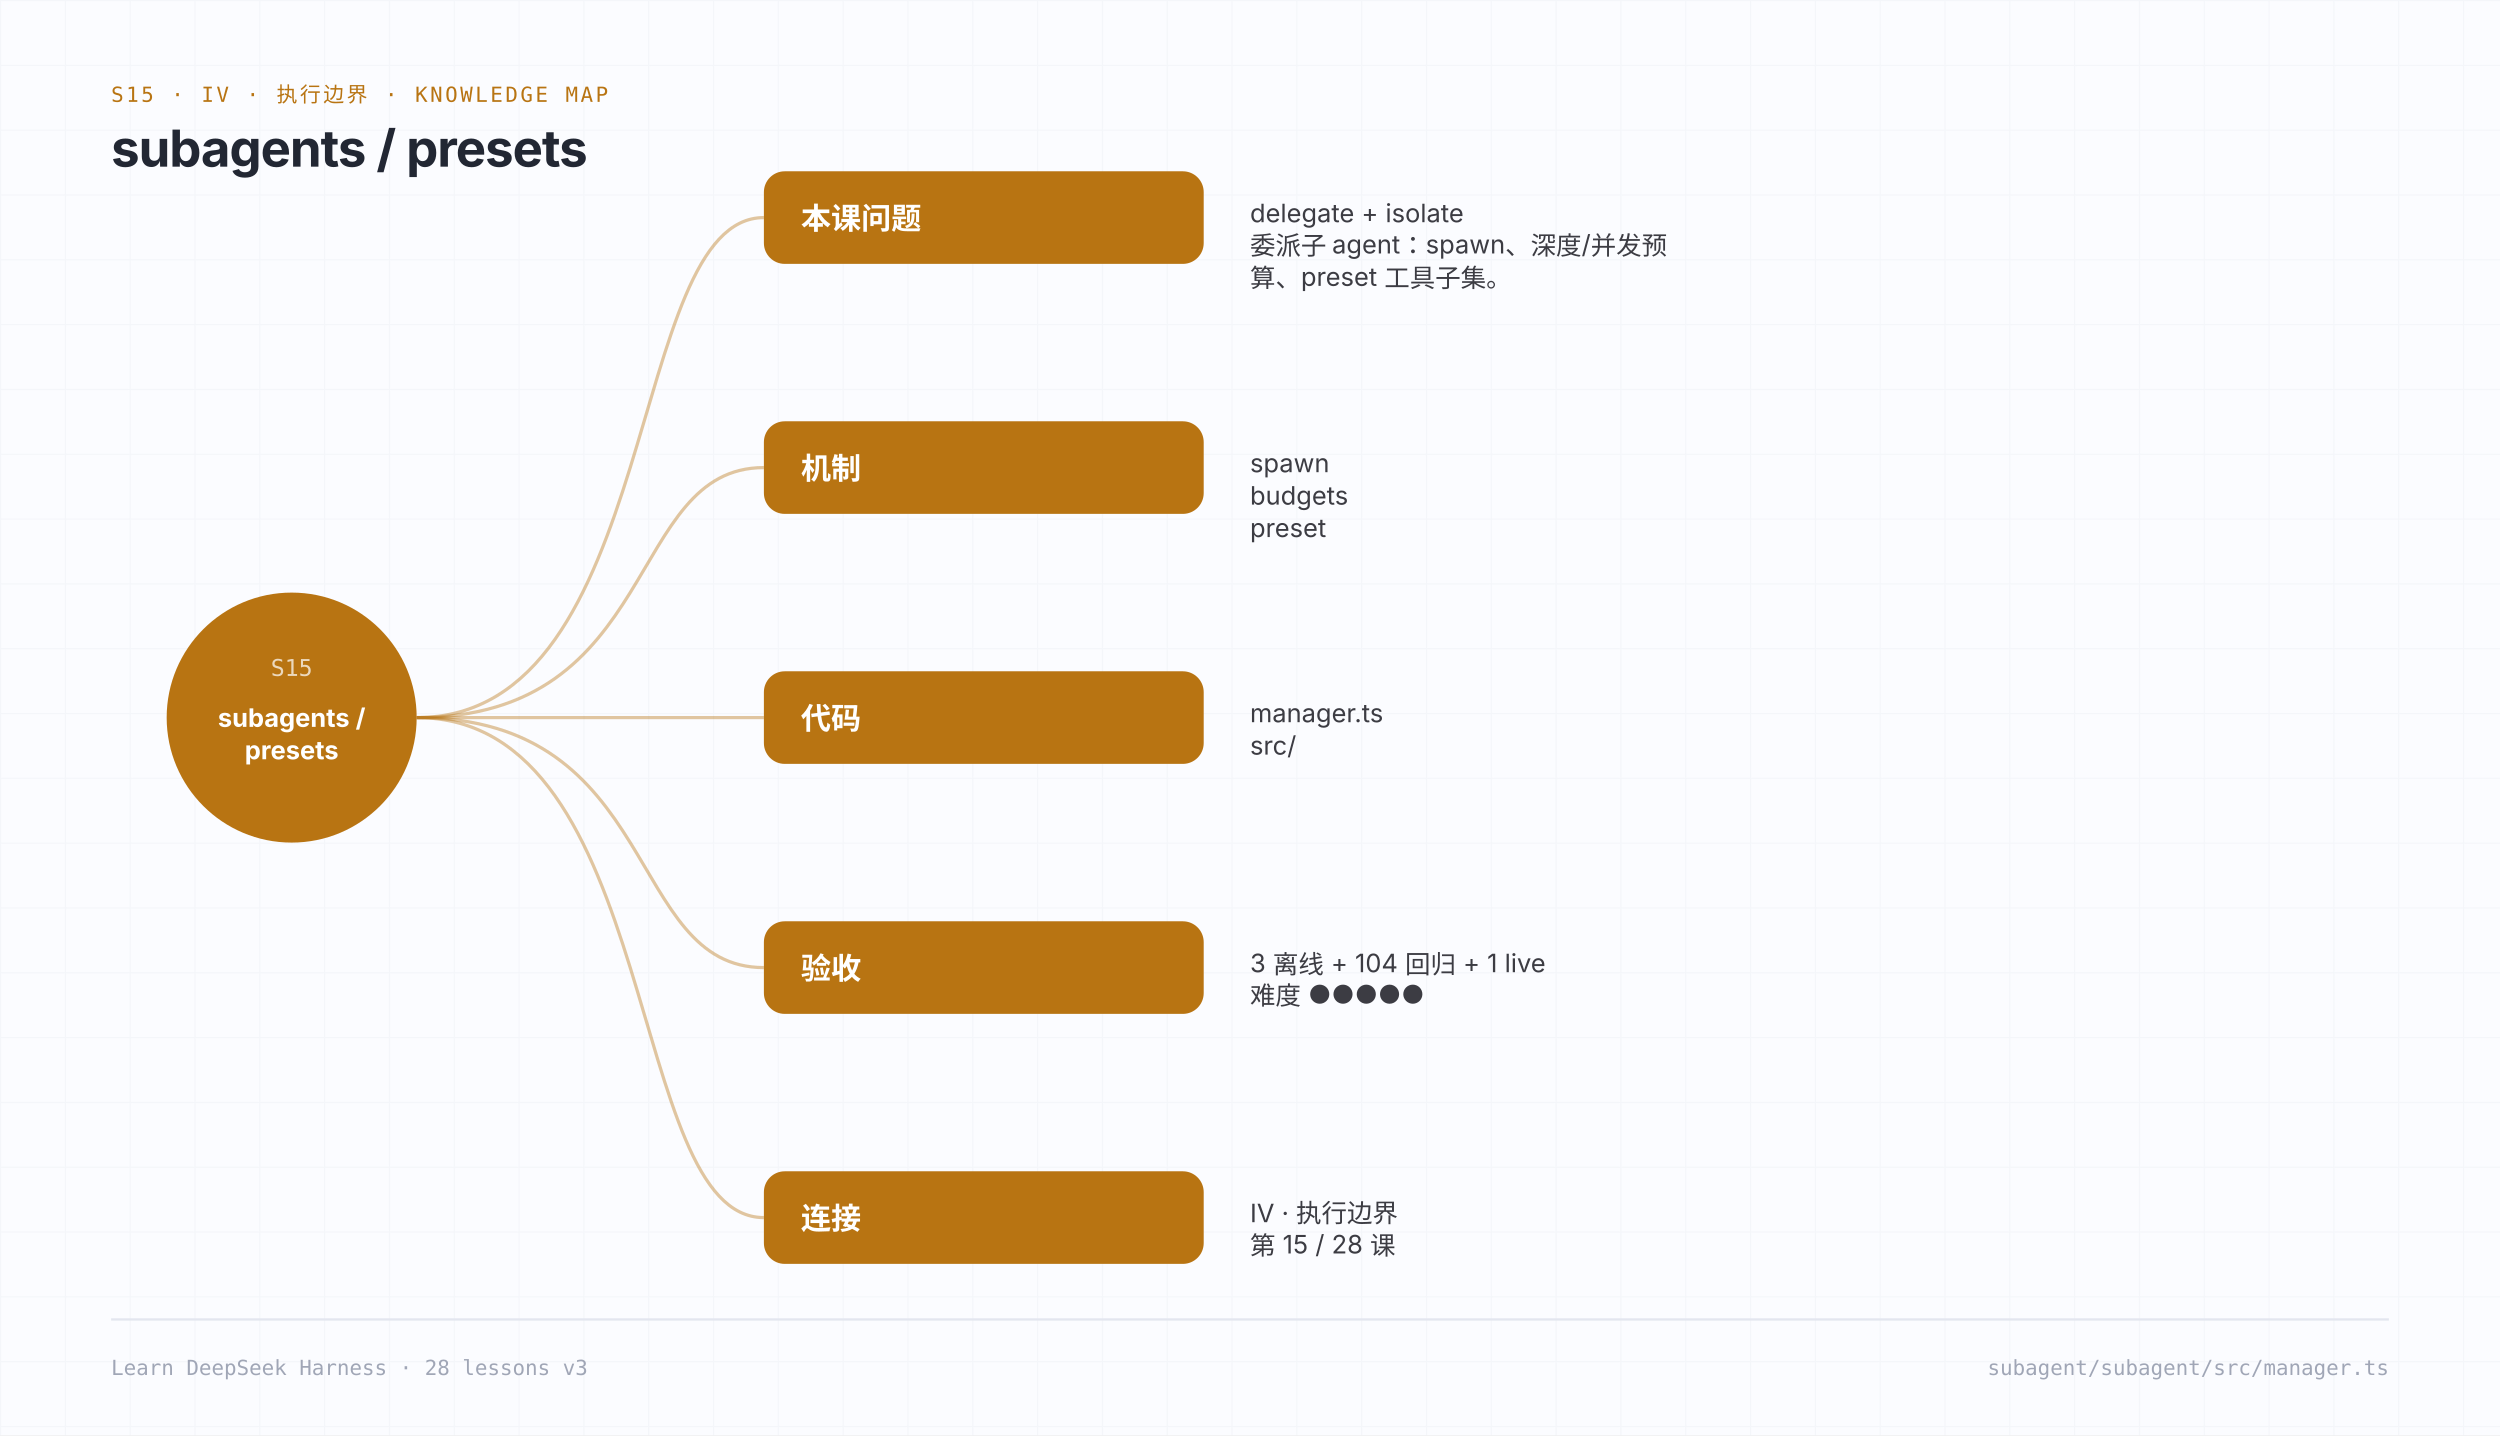
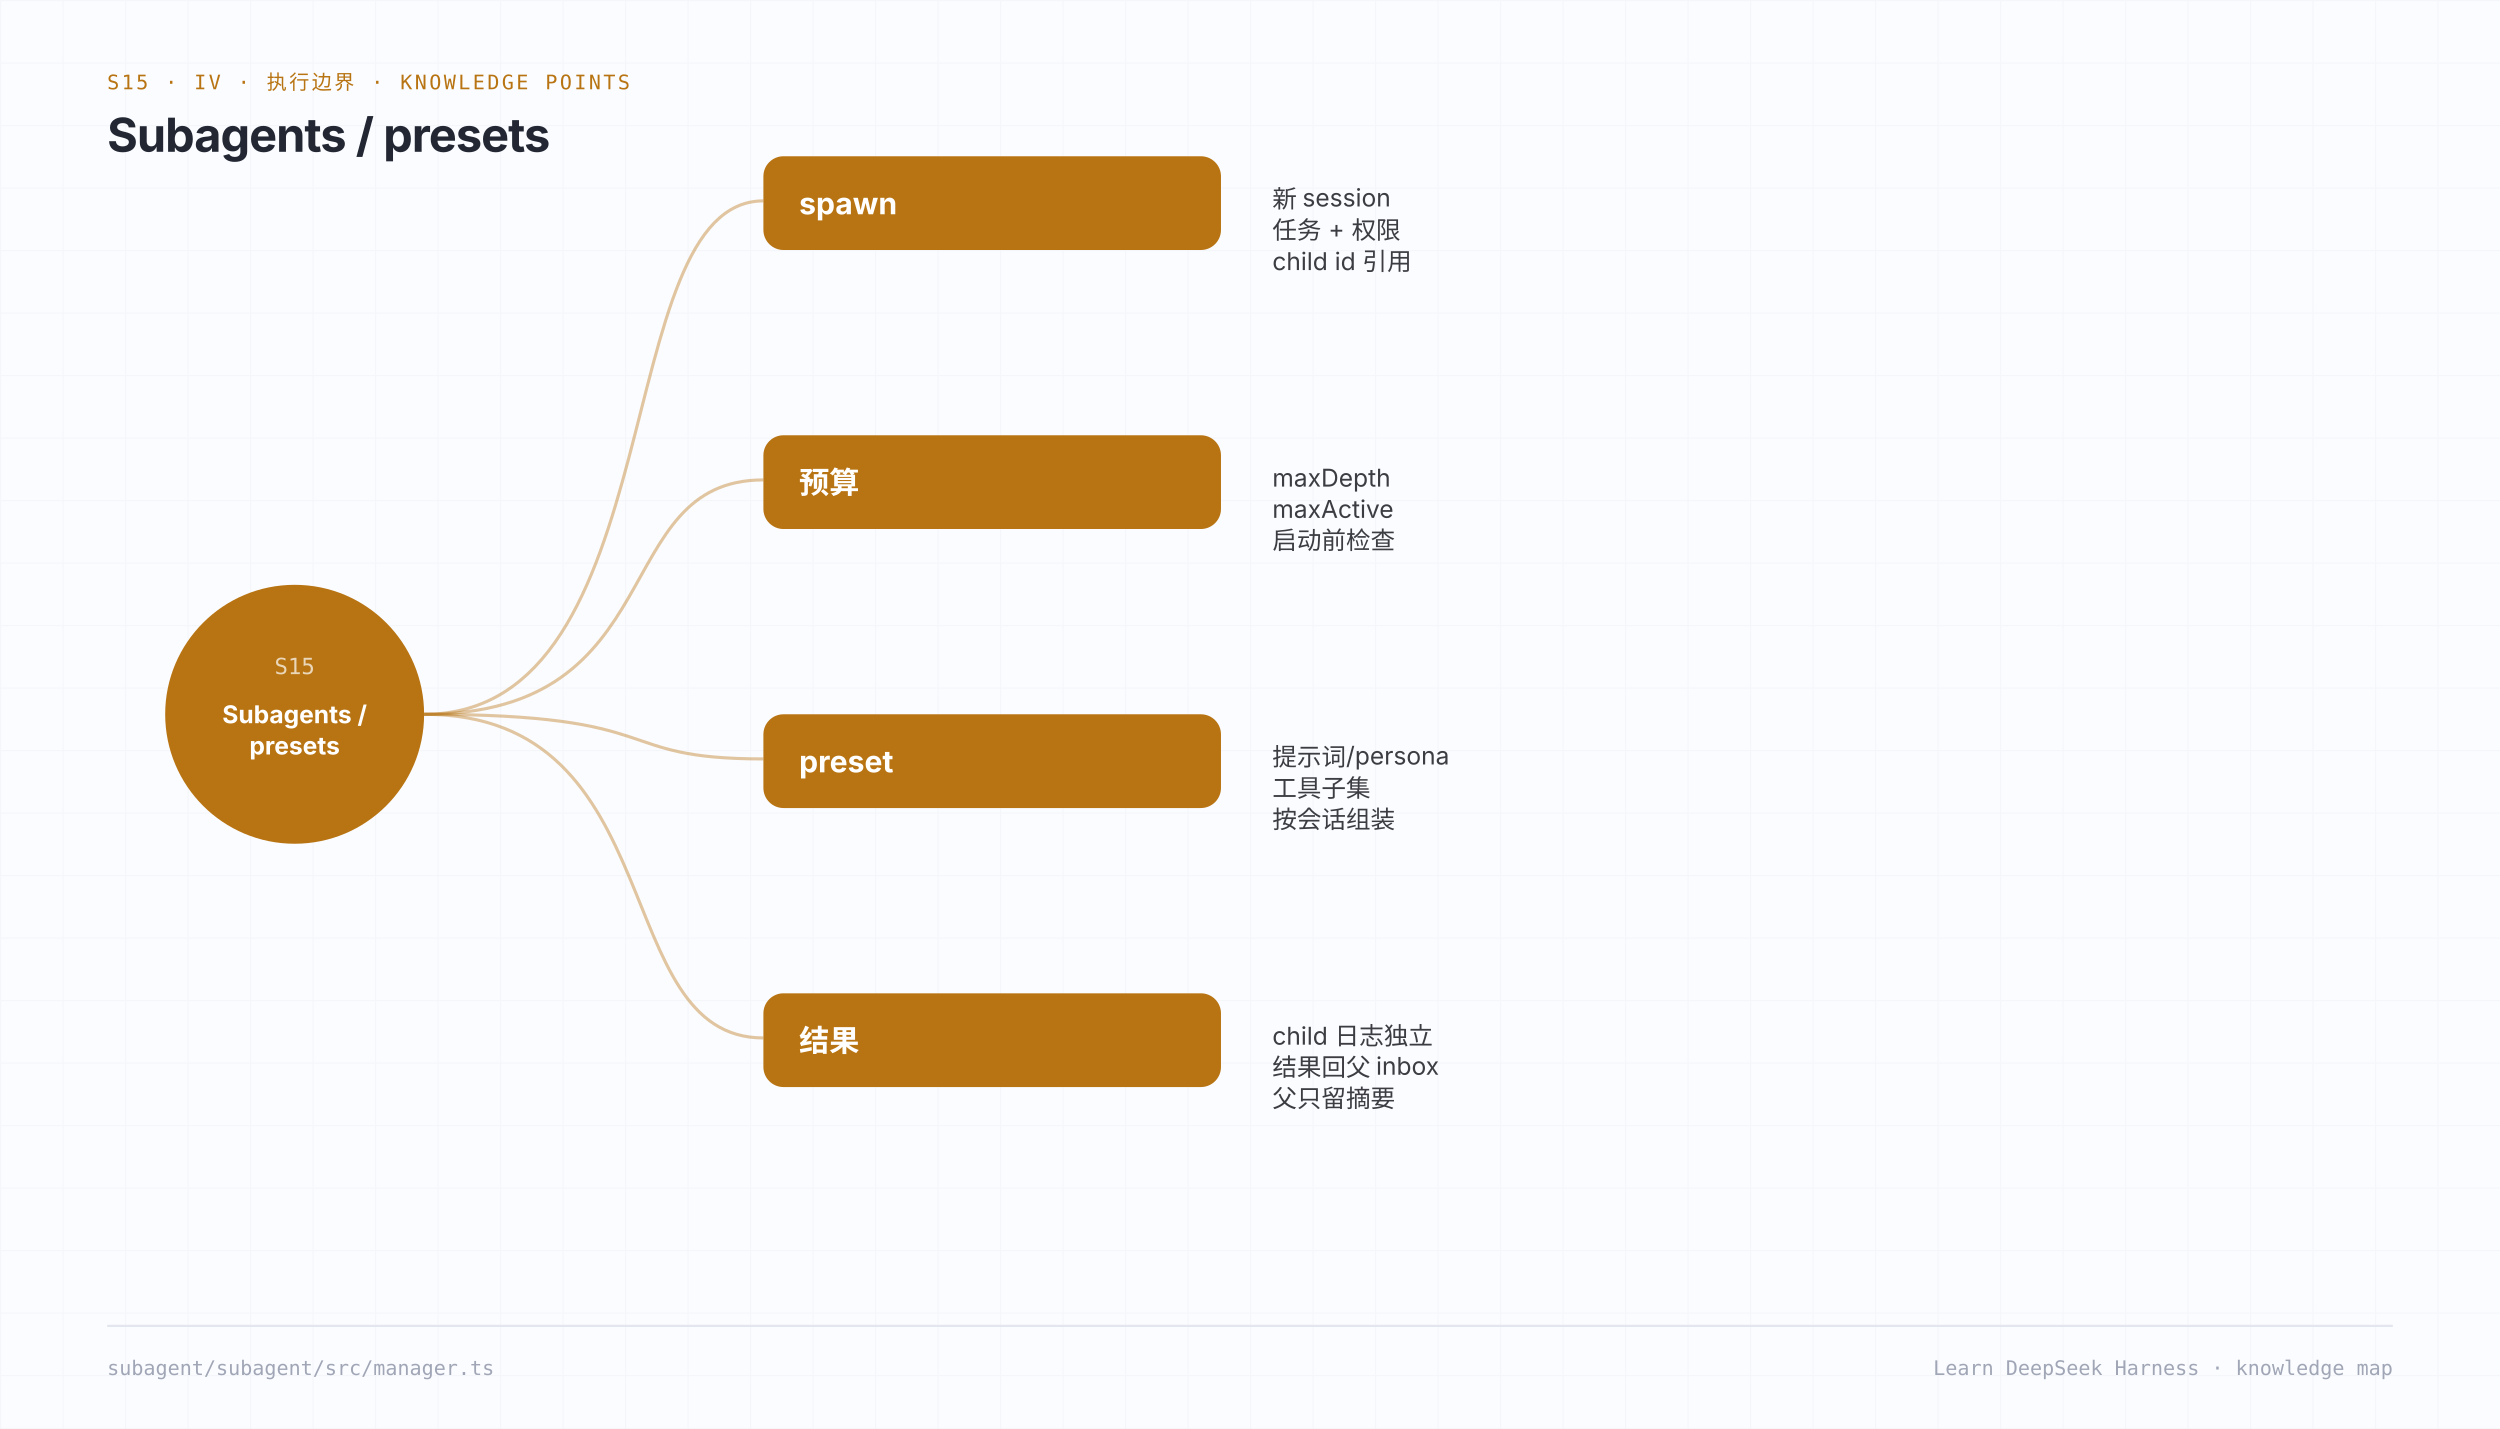
- <svg xmlns="http://www.w3.org/2000/svg" width="1080" height="620" viewBox="0 0 1080 620" role="img" aria-labelledby="title">
+ <svg xmlns="http://www.w3.org/2000/svg" width="1120" height="640" viewBox="0 0 1120 640" role="img" aria-labelledby="title">
  <defs>
    <pattern id="g" width="28" height="28" patternUnits="userSpaceOnUse">
      <path d="M28 0H0V28" fill="none" stroke="#303a63" stroke-opacity=".035" />
    </pattern>
  </defs>
-   <rect width="1080" height="620" fill="#fbfcff" />
-   <rect width="1080" height="620" fill="url(#g)" />
-   <text x="48" y="44" font-size="9" letter-spacing=".12em" fill="#b87412" font-family="SFMono-Regular,Consolas,monospace">S15 · IV · 执行边界 · KNOWLEDGE MAP</text>
-   <text x="48" y="72" font-size="22" font-weight="750" fill="#222733" letter-spacing="-.02em" font-family="-apple-system,BlinkMacSystemFont,'Segoe UI','Noto Sans SC',sans-serif">subagents / presets</text>
-   <circle cx="126" cy="310" r="54" fill="#b87412" />
-   <text x="126" y="292" text-anchor="middle" font-size="10" fill="rgba(255,255,255,.72)" font-family="SFMono-Regular,Consolas,monospace">S15</text>
-   <text x="126" y="314" font-size="11" font-weight="700" fill="#fff" text-anchor="middle" font-family="-apple-system,BlinkMacSystemFont,'Segoe UI','Noto Sans SC',sans-serif">subagents /</text>
-   <text x="126" y="328" font-size="11" font-weight="700" fill="#fff" text-anchor="middle" font-family="-apple-system,BlinkMacSystemFont,'Segoe UI','Noto Sans SC',sans-serif">presets</text>
-   <path d="M180 310 C286 310 270 94 330 94" fill="none" stroke="#b87412" stroke-opacity=".4" stroke-width="1.4" />
-   <rect x="330" y="74" width="190" height="40" rx="9" fill="#b87412" />
-   <text x="346" y="99" font-size="13" font-weight="700" fill="#fff" font-family="-apple-system,BlinkMacSystemFont,'Segoe UI','Noto Sans SC',sans-serif">本课问题</text>
-   <text x="540" y="96" font-size="11" font-weight="400" fill="#3c3c43" text-anchor="start" font-family="-apple-system,BlinkMacSystemFont,'Segoe UI','Noto Sans SC',sans-serif">delegate + isolate</text>
-   <text x="540" y="110" font-size="11" font-weight="400" fill="#3c3c43" text-anchor="start" font-family="-apple-system,BlinkMacSystemFont,'Segoe UI','Noto Sans SC',sans-serif">委派子 agent：spawn、深度/并发预</text>
-   <text x="540" y="124" font-size="11" font-weight="400" fill="#3c3c43" text-anchor="start" font-family="-apple-system,BlinkMacSystemFont,'Segoe UI','Noto Sans SC',sans-serif">算、preset 工具子集。</text>
-   <path d="M180 310 C286 310 270 202 330 202" fill="none" stroke="#b87412" stroke-opacity=".4" stroke-width="1.4" />
-   <rect x="330" y="182" width="190" height="40" rx="9" fill="#b87412" />
-   <text x="346" y="207" font-size="13" font-weight="700" fill="#fff" font-family="-apple-system,BlinkMacSystemFont,'Segoe UI','Noto Sans SC',sans-serif">机制</text>
-   <text x="540" y="204" font-size="11" font-weight="400" fill="#3c3c43" text-anchor="start" font-family="-apple-system,BlinkMacSystemFont,'Segoe UI','Noto Sans SC',sans-serif">spawn</text>
-   <text x="540" y="218" font-size="11" font-weight="400" fill="#3c3c43" text-anchor="start" font-family="-apple-system,BlinkMacSystemFont,'Segoe UI','Noto Sans SC',sans-serif">budgets</text>
-   <text x="540" y="232" font-size="11" font-weight="400" fill="#3c3c43" text-anchor="start" font-family="-apple-system,BlinkMacSystemFont,'Segoe UI','Noto Sans SC',sans-serif">preset</text>
-   <path d="M180 310 C286 310 270 310 330 310" fill="none" stroke="#b87412" stroke-opacity=".4" stroke-width="1.4" />
-   <rect x="330" y="290" width="190" height="40" rx="9" fill="#b87412" />
-   <text x="346" y="315" font-size="13" font-weight="700" fill="#fff" font-family="-apple-system,BlinkMacSystemFont,'Segoe UI','Noto Sans SC',sans-serif">代码</text>
-   <text x="540" y="312" font-size="11" font-weight="400" fill="#3c3c43" text-anchor="start" font-family="-apple-system,BlinkMacSystemFont,'Segoe UI','Noto Sans SC',sans-serif">manager.ts</text>
-   <text x="540" y="326" font-size="11" font-weight="400" fill="#3c3c43" text-anchor="start" font-family="-apple-system,BlinkMacSystemFont,'Segoe UI','Noto Sans SC',sans-serif">src/</text>
-   <path d="M180 310 C286 310 270 418 330 418" fill="none" stroke="#b87412" stroke-opacity=".4" stroke-width="1.4" />
-   <rect x="330" y="398" width="190" height="40" rx="9" fill="#b87412" />
-   <text x="346" y="423" font-size="13" font-weight="700" fill="#fff" font-family="-apple-system,BlinkMacSystemFont,'Segoe UI','Noto Sans SC',sans-serif">验收</text>
-   <text x="540" y="420" font-size="11" font-weight="400" fill="#3c3c43" text-anchor="start" font-family="-apple-system,BlinkMacSystemFont,'Segoe UI','Noto Sans SC',sans-serif">3 离线 + 104 回归 + 1 live</text>
-   <text x="540" y="434" font-size="11" font-weight="400" fill="#3c3c43" text-anchor="start" font-family="-apple-system,BlinkMacSystemFont,'Segoe UI','Noto Sans SC',sans-serif">难度 ●●●●●</text>
-   <path d="M180 310 C286 310 270 526 330 526" fill="none" stroke="#b87412" stroke-opacity=".4" stroke-width="1.4" />
-   <rect x="330" y="506" width="190" height="40" rx="9" fill="#b87412" />
-   <text x="346" y="531" font-size="13" font-weight="700" fill="#fff" font-family="-apple-system,BlinkMacSystemFont,'Segoe UI','Noto Sans SC',sans-serif">连接</text>
-   <text x="540" y="528" font-size="11" font-weight="400" fill="#3c3c43" text-anchor="start" font-family="-apple-system,BlinkMacSystemFont,'Segoe UI','Noto Sans SC',sans-serif">IV · 执行边界</text>
-   <text x="540" y="542" font-size="11" font-weight="400" fill="#3c3c43" text-anchor="start" font-family="-apple-system,BlinkMacSystemFont,'Segoe UI','Noto Sans SC',sans-serif">第 15 / 28 课</text>
-   <line x1="48" y1="570" x2="1032" y2="570" stroke="#e3e6ef" />
-   <text x="48" y="594" font-size="9" fill="#a0a6b6" font-family="SFMono-Regular,Consolas,monospace">Learn DeepSeek Harness · 28 lessons v3</text>
-   <text x="1032" y="594" text-anchor="end" font-size="9" fill="#a0a6b6" font-family="SFMono-Regular,Consolas,monospace">subagent/subagent/src/manager.ts</text>
+   <rect width="1120" height="640" fill="#fbfcff" />
+   <rect width="1120" height="640" fill="url(#g)" />
+   <text x="48" y="40" font-size="9" letter-spacing=".12em" fill="#b87412" font-family="SFMono-Regular,Consolas,monospace">S15 · IV · 执行边界 · KNOWLEDGE POINTS</text>
+   <text x="48" y="68" font-size="21" font-weight="750" fill="#222733" letter-spacing="-.02em" font-family="-apple-system,BlinkMacSystemFont,'Segoe UI','Noto Sans SC',sans-serif">Subagents / presets</text>
+   <circle cx="132" cy="320" r="58" fill="#b87412" />
+   <text x="132" y="302" text-anchor="middle" font-size="10" fill="rgba(255,255,255,.7)" font-family="SFMono-Regular,Consolas,monospace">S15</text>
+   <text x="132" y="324" font-size="11" font-weight="700" fill="#fff" text-anchor="middle" font-family="-apple-system,BlinkMacSystemFont,'Segoe UI','Noto Sans SC',sans-serif">Subagents / </text>
+   <text x="132" y="338" font-size="11" font-weight="700" fill="#fff" text-anchor="middle" font-family="-apple-system,BlinkMacSystemFont,'Segoe UI','Noto Sans SC',sans-serif">presets</text>
+   <path d="M190 320 C302 320 272 90 342 90" fill="none" stroke="#b87412" stroke-opacity=".4" stroke-width="1.4" />
+   <rect x="342" y="70" width="205" height="42" rx="9" fill="#b87412" />
+   <text x="358" y="96" font-size="13.5" font-weight="700" fill="#fff" font-family="-apple-system,BlinkMacSystemFont,'Segoe UI','Noto Sans SC',sans-serif">spawn</text>
+   <text x="570" y="93" font-size="11" font-weight="400" fill="#3c3c43" text-anchor="start" font-family="-apple-system,BlinkMacSystemFont,'Segoe UI','Noto Sans SC',sans-serif">新 session</text>
+   <text x="570" y="107" font-size="11" font-weight="400" fill="#3c3c43" text-anchor="start" font-family="-apple-system,BlinkMacSystemFont,'Segoe UI','Noto Sans SC',sans-serif">任务 + 权限</text>
+   <text x="570" y="121" font-size="11" font-weight="400" fill="#3c3c43" text-anchor="start" font-family="-apple-system,BlinkMacSystemFont,'Segoe UI','Noto Sans SC',sans-serif">child id 引用</text>
+   <path d="M190 320 C302 320 272 215 342 215" fill="none" stroke="#b87412" stroke-opacity=".4" stroke-width="1.4" />
+   <rect x="342" y="195" width="205" height="42" rx="9" fill="#b87412" />
+   <text x="358" y="221" font-size="13.5" font-weight="700" fill="#fff" font-family="-apple-system,BlinkMacSystemFont,'Segoe UI','Noto Sans SC',sans-serif">预算</text>
+   <text x="570" y="218" font-size="11" font-weight="400" fill="#3c3c43" text-anchor="start" font-family="-apple-system,BlinkMacSystemFont,'Segoe UI','Noto Sans SC',sans-serif">maxDepth</text>
+   <text x="570" y="232" font-size="11" font-weight="400" fill="#3c3c43" text-anchor="start" font-family="-apple-system,BlinkMacSystemFont,'Segoe UI','Noto Sans SC',sans-serif">maxActive</text>
+   <text x="570" y="246" font-size="11" font-weight="400" fill="#3c3c43" text-anchor="start" font-family="-apple-system,BlinkMacSystemFont,'Segoe UI','Noto Sans SC',sans-serif">启动前检查</text>
+   <path d="M190 320 C302 320 272 340 342 340" fill="none" stroke="#b87412" stroke-opacity=".4" stroke-width="1.4" />
+   <rect x="342" y="320" width="205" height="42" rx="9" fill="#b87412" />
+   <text x="358" y="346" font-size="13.5" font-weight="700" fill="#fff" font-family="-apple-system,BlinkMacSystemFont,'Segoe UI','Noto Sans SC',sans-serif">preset</text>
+   <text x="570" y="343" font-size="11" font-weight="400" fill="#3c3c43" text-anchor="start" font-family="-apple-system,BlinkMacSystemFont,'Segoe UI','Noto Sans SC',sans-serif">提示词/persona</text>
+   <text x="570" y="357" font-size="11" font-weight="400" fill="#3c3c43" text-anchor="start" font-family="-apple-system,BlinkMacSystemFont,'Segoe UI','Noto Sans SC',sans-serif">工具子集</text>
+   <text x="570" y="371" font-size="11" font-weight="400" fill="#3c3c43" text-anchor="start" font-family="-apple-system,BlinkMacSystemFont,'Segoe UI','Noto Sans SC',sans-serif">按会话组装</text>
+   <path d="M190 320 C302 320 272 465 342 465" fill="none" stroke="#b87412" stroke-opacity=".4" stroke-width="1.4" />
+   <rect x="342" y="445" width="205" height="42" rx="9" fill="#b87412" />
+   <text x="358" y="471" font-size="13.5" font-weight="700" fill="#fff" font-family="-apple-system,BlinkMacSystemFont,'Segoe UI','Noto Sans SC',sans-serif">结果</text>
+   <text x="570" y="468" font-size="11" font-weight="400" fill="#3c3c43" text-anchor="start" font-family="-apple-system,BlinkMacSystemFont,'Segoe UI','Noto Sans SC',sans-serif">child 日志独立</text>
+   <text x="570" y="482" font-size="11" font-weight="400" fill="#3c3c43" text-anchor="start" font-family="-apple-system,BlinkMacSystemFont,'Segoe UI','Noto Sans SC',sans-serif">结果回父 inbox</text>
+   <text x="570" y="496" font-size="11" font-weight="400" fill="#3c3c43" text-anchor="start" font-family="-apple-system,BlinkMacSystemFont,'Segoe UI','Noto Sans SC',sans-serif">父只留摘要</text>
+   <line x1="48" y1="594" x2="1072" y2="594" stroke="#e3e6ef" />
+   <text x="48" y="616" font-size="9" fill="#a0a6b6" font-family="SFMono-Regular,Consolas,monospace">subagent/subagent/src/manager.ts</text>
+   <text x="1072" y="616" text-anchor="end" font-size="9" fill="#a0a6b6" font-family="SFMono-Regular,Consolas,monospace">Learn DeepSeek Harness · knowledge map</text>
</svg>
